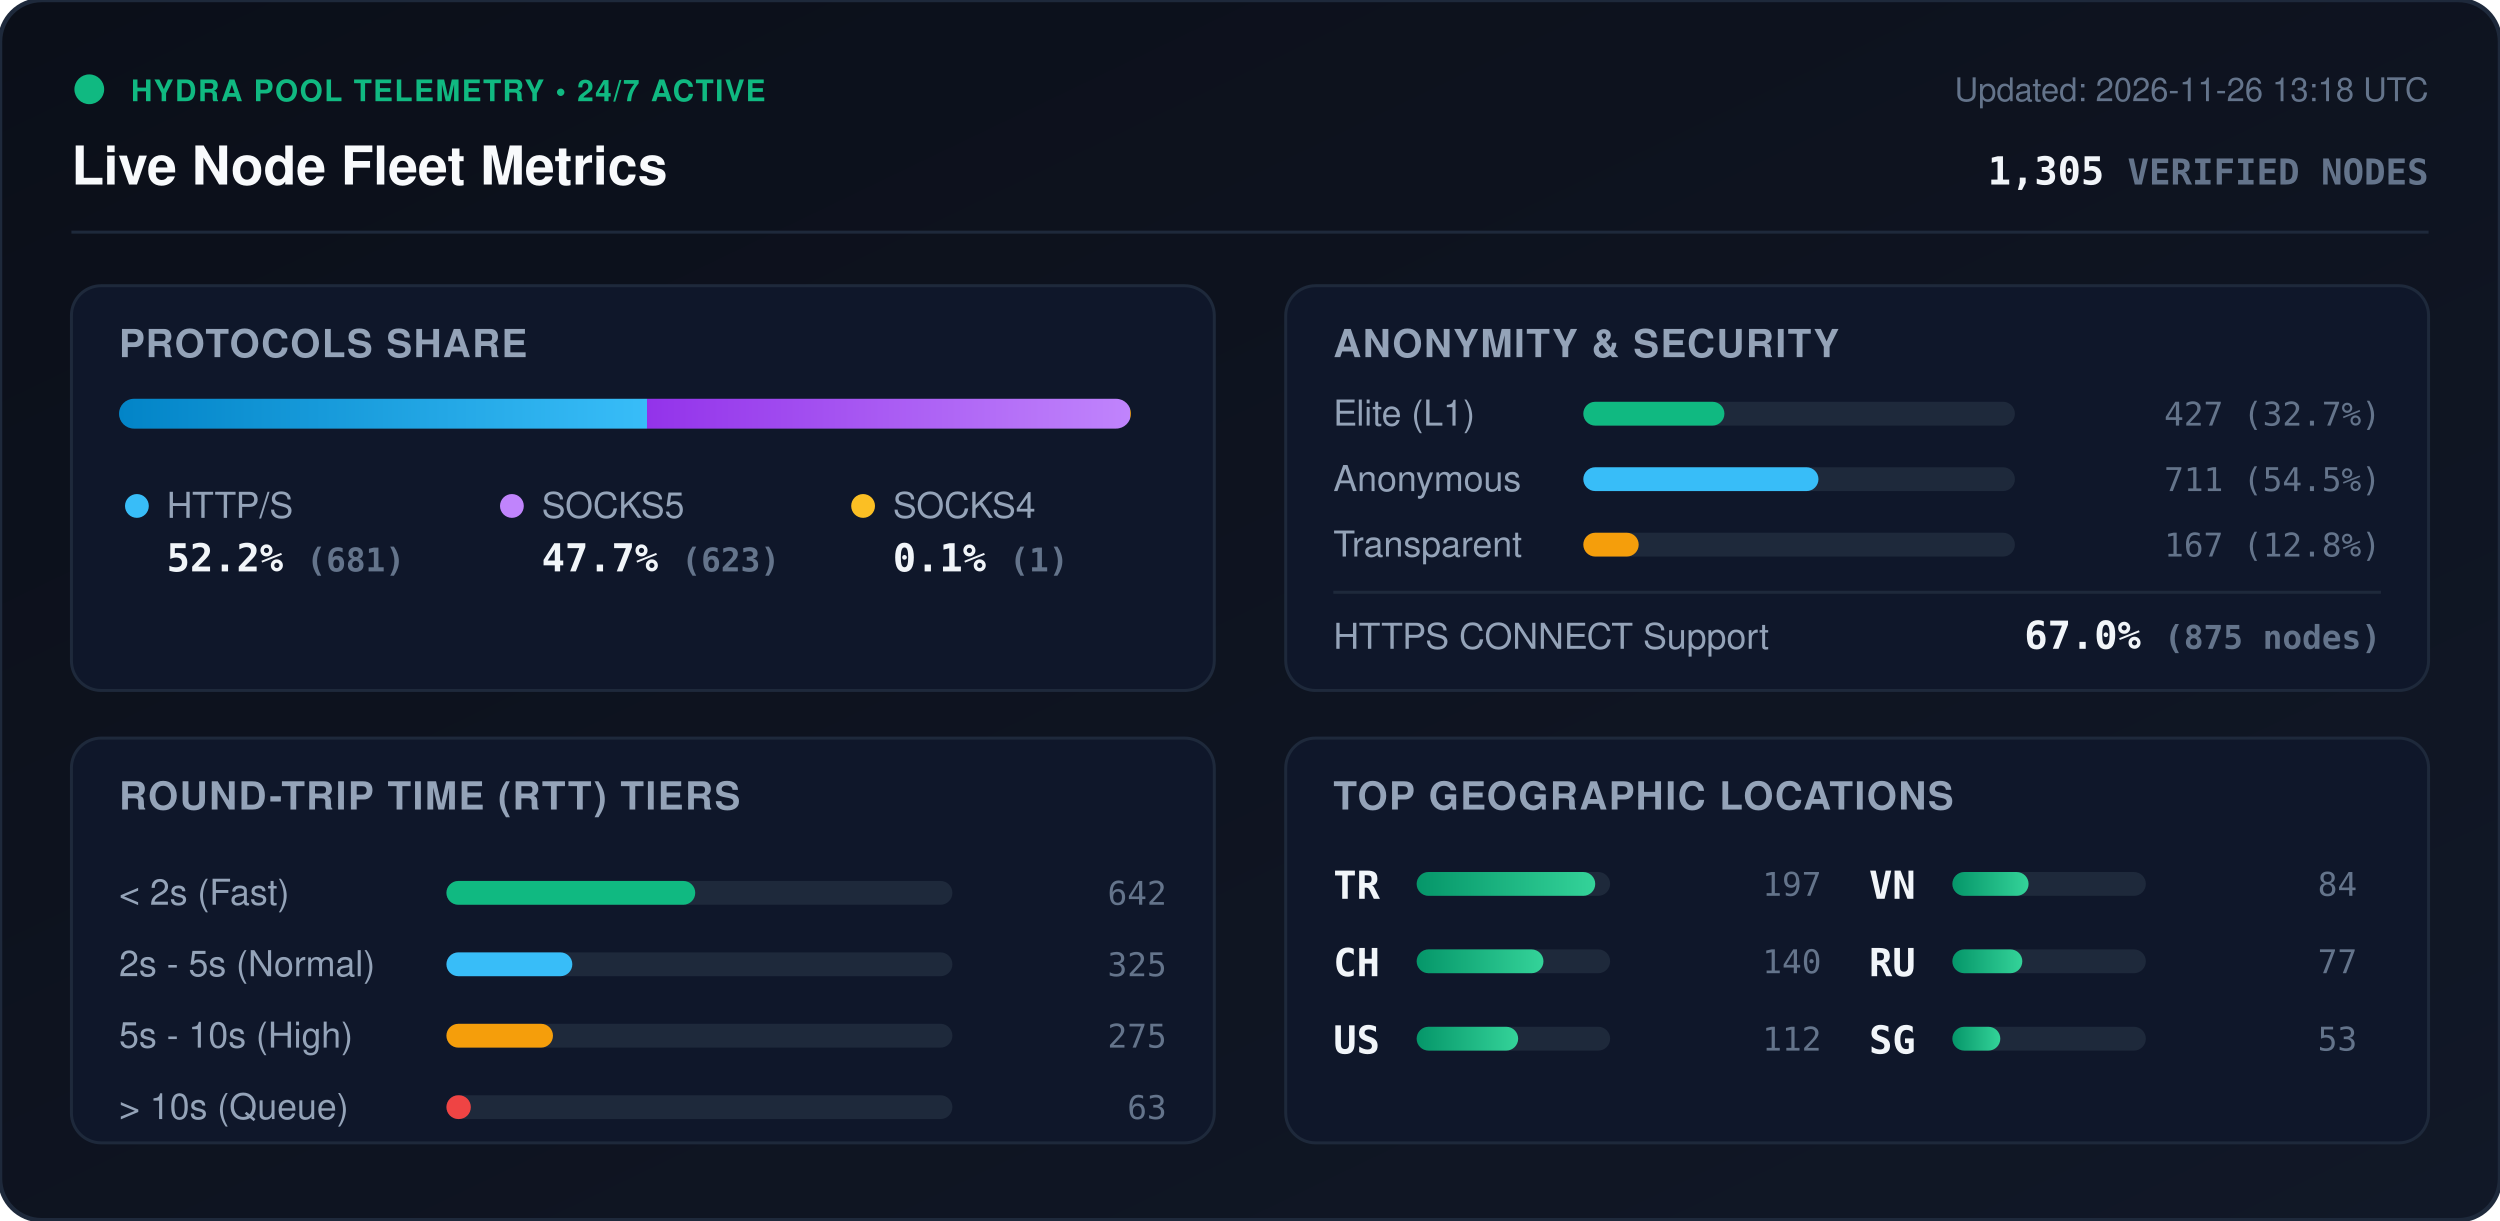
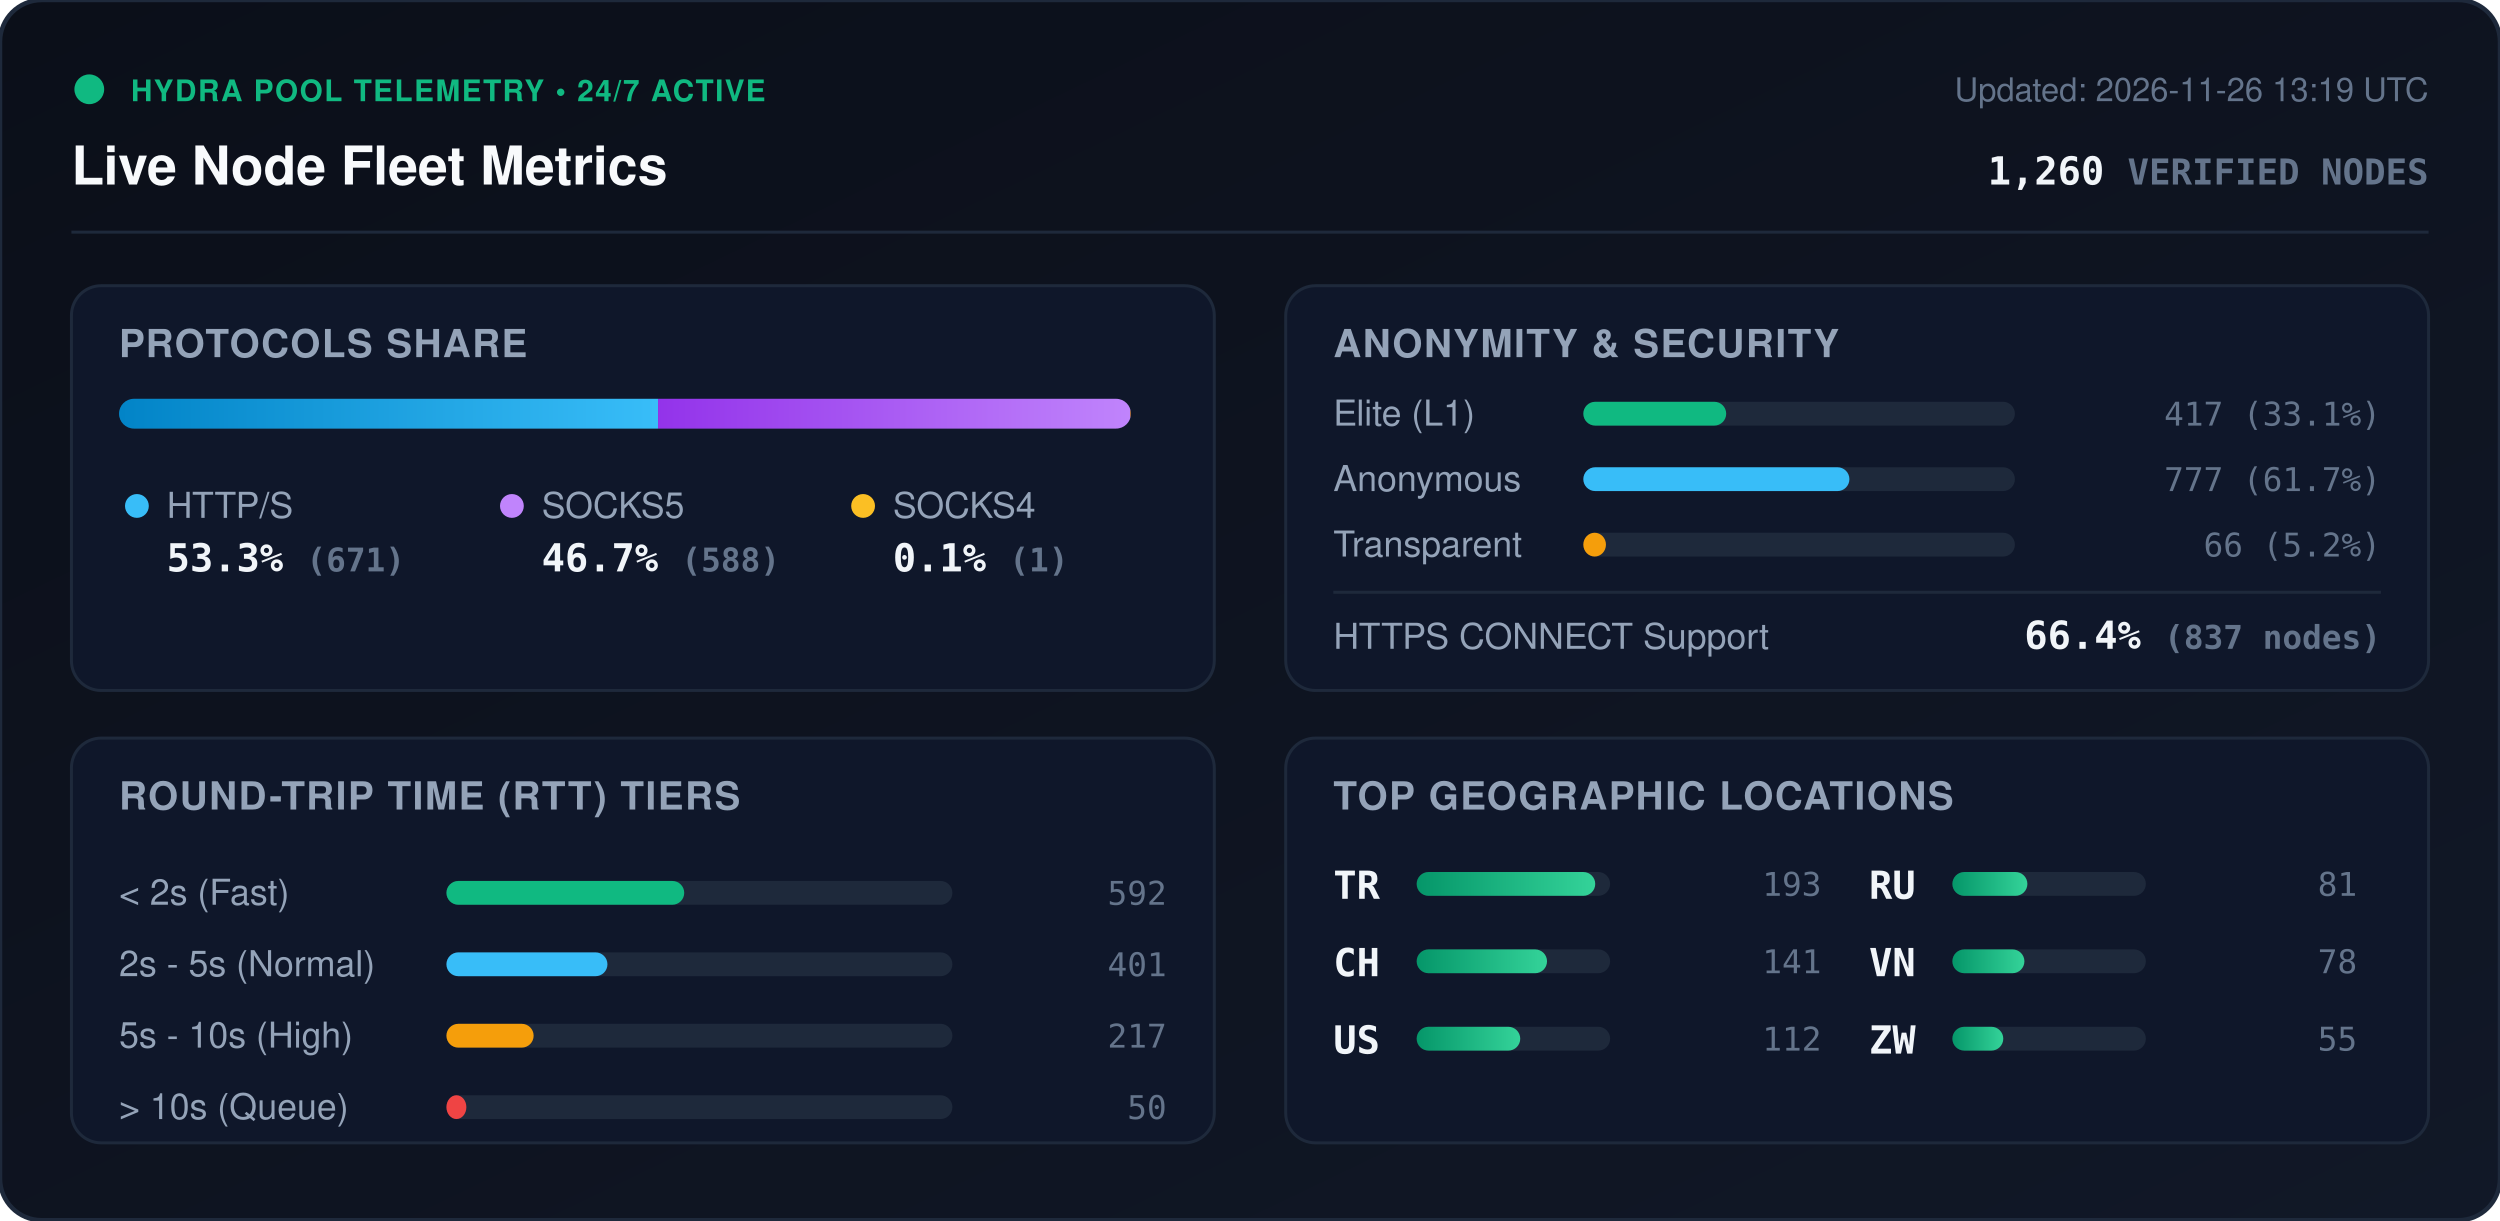
<svg xmlns="http://www.w3.org/2000/svg" viewBox="0 0 840 410" width="840" height="410" style="max-width: 100%; height: auto;">
  <defs>
    <linearGradient id="bg" x1="0%" y1="0%" x2="100%" y2="100%">
      <stop offset="0%" stop-color="#0b0f19" />
      <stop offset="100%" stop-color="#111827" />
    </linearGradient>
    <linearGradient id="bar-http" x1="0%" y1="0%" x2="100%" y2="0%">
      <stop offset="0%" stop-color="#0284c7" />
      <stop offset="100%" stop-color="#38bdf8" />
    </linearGradient>
    <linearGradient id="bar-socks5" x1="0%" y1="0%" x2="100%" y2="0%">
      <stop offset="0%" stop-color="#9333ea" />
      <stop offset="100%" stop-color="#c084fc" />
    </linearGradient>
    <linearGradient id="bar-socks4" x1="0%" y1="0%" x2="100%" y2="0%">
      <stop offset="0%" stop-color="#d97706" />
      <stop offset="100%" stop-color="#fbbf24" />
    </linearGradient>
    <linearGradient id="bar-green" x1="0%" y1="0%" x2="100%" y2="0%">
      <stop offset="0%" stop-color="#059669" />
      <stop offset="100%" stop-color="#34d399" />
    </linearGradient>
    <clipPath id="prog-track-clip">
      <rect width="340.0" height="10" rx="5" />
    </clipPath>
    <style>
      .title { font: 700 18px -apple-system, BlinkMacSystemFont, 'Segoe UI', Helvetica, Arial, sans-serif; fill: #f8fafc; }
      .sub { font: 500 11px -apple-system, BlinkMacSystemFont, 'Segoe UI', Helvetica, Arial, sans-serif; fill: #64748b; }
      .section-hdr { font: 600 13px -apple-system, BlinkMacSystemFont, 'Segoe UI', Helvetica, Arial, sans-serif; fill: #94a3b8; letter-spacing: 0.5px; }
      .metric-val { font: 700 13px -apple-system, BlinkMacSystemFont, 'Segoe UI', Helvetica, Arial, sans-serif; fill: #f1f5f9; }
      .metric-lbl { font: 500 12px -apple-system, BlinkMacSystemFont, 'Segoe UI', Helvetica, Arial, sans-serif; fill: #94a3b8; }
      .badge-txt { font: 700 10px -apple-system, BlinkMacSystemFont, 'Segoe UI', Helvetica, Arial, sans-serif; fill: #10b981; letter-spacing: 0.5px; }
      .mono { font-family: ui-monospace, SFMono-Regular, Menlo, Monaco, Consolas, monospace; }
      .pulse { animation: beacon 2s infinite ease-in-out; }
      @keyframes beacon { 0%, 100% { opacity: 1; } 50% { opacity: 0.35; } }
    </style>
  </defs>
  <rect width="840" height="410" rx="14" fill="url(#bg)" stroke="#1e293b" stroke-width="1.5" />
  <g transform="translate(24, 24)">
    <circle cx="6" cy="6" r="5" fill="#10b981" class="pulse" />
    <text x="20" y="10" class="badge-txt">HYDRA POOL TELEMETRY • 24/7 ACTIVE</text>
    <text x="0" y="38" class="title">Live Node Fleet Metrics</text>
-     <text x="792" y="10" text-anchor="end" class="sub">Updated: 2026-11-26 13:18 UTC</text>
-     <text x="792" y="38" text-anchor="end" class="metric-val mono" fill="#38bdf8">1,305 <tspan font-size="12" fill="#64748b">VERIFIED NODES</tspan>
+     <text x="792" y="10" text-anchor="end" class="sub">Updated: 2026-11-26 13:19 UTC</text>
+     <text x="792" y="38" text-anchor="end" class="metric-val mono" fill="#38bdf8">1,260 <tspan font-size="12" fill="#64748b">VERIFIED NODES</tspan>
    </text>
  </g>
  <line x1="24" y1="78" x2="816" y2="78" stroke="#1e293b" stroke-width="1" />
  <g transform="translate(24, 96)">
    <rect width="384" height="136" rx="10" fill="#0f172a" stroke="#1e293b" />
    <text x="16" y="24" class="section-hdr">PROTOCOLS SHARE</text>
    <g transform="translate(16, 38)">
      <rect width="340.0" height="10" rx="5" fill="#1e293b" />
      <g clip-path="url(#prog-track-clip)">
-         <rect x="0" width="177.4" height="10" fill="url(#bar-http)" />
-         <rect x="177.4" width="162.3" height="10" fill="url(#bar-socks5)" />
-         <rect x="339.7" width="0.3" height="10" fill="url(#bar-socks4)" />
+         <rect x="0" width="181.1" height="10" fill="url(#bar-http)" />
+         <rect x="181.1" width="158.7" height="10" fill="url(#bar-socks5)" />
+         <rect x="339.8" width="0.3" height="10" fill="url(#bar-socks4)" />
      </g>
    </g>
    <g transform="translate(16, 68)">
      <circle cx="6" cy="6" r="4" fill="#38bdf8" />
      <text x="16" y="10" class="metric-lbl">HTTP/S</text>
-       <text x="16" y="28" class="metric-val mono">52.2% <tspan font-size="11" fill="#64748b">(681)</tspan>
+       <text x="16" y="28" class="metric-val mono">53.3% <tspan font-size="11" fill="#64748b">(671)</tspan>
      </text>
      <circle cx="132" cy="6" r="4" fill="#c084fc" />
      <text x="142" y="10" class="metric-lbl">SOCKS5</text>
-       <text x="142" y="28" class="metric-val mono">47.7% <tspan font-size="11" fill="#64748b">(623)</tspan>
+       <text x="142" y="28" class="metric-val mono">46.7% <tspan font-size="11" fill="#64748b">(588)</tspan>
      </text>
      <circle cx="250" cy="6" r="4" fill="#fbbf24" />
      <text x="260" y="10" class="metric-lbl">SOCKS4</text>
      <text x="260" y="28" class="metric-val mono">0.1% <tspan font-size="11" fill="#64748b">(1)</tspan>
      </text>
    </g>
  </g>
  <g transform="translate(432, 96)">
    <rect width="384" height="136" rx="10" fill="#0f172a" stroke="#1e293b" />
    <text x="16" y="24" class="section-hdr">ANONYMITY &amp; SECURITY</text>
    <text x="16" y="47" class="metric-lbl">Elite (L1)</text>
    <rect x="100" y="39" width="145.0" height="8" rx="4" fill="#1e293b" />
-     <rect x="100" y="39" width="47.4" height="8" rx="4" fill="#10b981" />
-     <text x="368" y="47" text-anchor="end" class="mono sub" fill="#e2e8f0">427 (32.7%)</text>
+     <rect x="100" y="39" width="48.0" height="8" rx="4" fill="#10b981" />
+     <text x="368" y="47" text-anchor="end" class="mono sub" fill="#e2e8f0">417 (33.1%)</text>
    <text x="16" y="69" class="metric-lbl">Anonymous</text>
    <rect x="100" y="61" width="145.0" height="8" rx="4" fill="#1e293b" />
-     <rect x="100" y="61" width="79.0" height="8" rx="4" fill="#38bdf8" />
-     <text x="368" y="69" text-anchor="end" class="mono sub" fill="#e2e8f0">711 (54.5%)</text>
+     <rect x="100" y="61" width="89.4" height="8" rx="4" fill="#38bdf8" />
+     <text x="368" y="69" text-anchor="end" class="mono sub" fill="#e2e8f0">777 (61.7%)</text>
    <text x="16" y="91" class="metric-lbl">Transparent</text>
    <rect x="100" y="83" width="145.0" height="8" rx="4" fill="#1e293b" />
-     <rect x="100" y="83" width="18.6" height="8" rx="4" fill="#f59e0b" />
-     <text x="368" y="91" text-anchor="end" class="mono sub" fill="#e2e8f0">167 (12.8%)</text>
+     <rect x="100" y="83" width="7.6" height="8" rx="4" fill="#f59e0b" />
+     <text x="368" y="91" text-anchor="end" class="mono sub" fill="#e2e8f0">66 (5.2%)</text>
    <line x1="16" y1="103" x2="368" y2="103" stroke="#1e293b" stroke-width="1" />
    <text x="16" y="122" class="metric-lbl">HTTPS CONNECT Support</text>
-     <text x="368" y="122" text-anchor="end" class="metric-val mono" fill="#34d399">67.0% <tspan font-size="11" fill="#64748b">(875 nodes)</tspan>
+     <text x="368" y="122" text-anchor="end" class="metric-val mono" fill="#34d399">66.4% <tspan font-size="11" fill="#64748b">(837 nodes)</tspan>
    </text>
  </g>
  <g transform="translate(24, 248)">
    <rect width="384" height="136" rx="10" fill="#0f172a" stroke="#1e293b" />
    <text x="16" y="24" class="section-hdr">ROUND-TRIP TIME (RTT) TIERS</text>
    <g transform="translate(16, 42)">
      <text x="0" y="14" class="metric-lbl">&lt; 2s (Fast)</text>
      <rect x="110" y="6" width="170" height="8" rx="4" fill="#1e293b" />
-       <rect x="110" y="6" width="83.6" height="8" rx="4" fill="#10b981" />
-       <text x="352" y="14" text-anchor="end" class="mono sub">642</text>
+       <rect x="110" y="6" width="79.9" height="8" rx="4" fill="#10b981" />
+       <text x="352" y="14" text-anchor="end" class="mono sub">592</text>
      <text x="0" y="38" class="metric-lbl">2s - 5s (Normal)</text>
      <rect x="110" y="30" width="170" height="8" rx="4" fill="#1e293b" />
-       <rect x="110" y="30" width="42.3" height="8" rx="4" fill="#38bdf8" />
-       <text x="352" y="38" text-anchor="end" class="mono sub">325</text>
+       <rect x="110" y="30" width="54.1" height="8" rx="4" fill="#38bdf8" />
+       <text x="352" y="38" text-anchor="end" class="mono sub">401</text>
      <text x="0" y="62" class="metric-lbl">5s - 10s (High)</text>
      <rect x="110" y="54" width="170" height="8" rx="4" fill="#1e293b" />
-       <rect x="110" y="54" width="35.8" height="8" rx="4" fill="#f59e0b" />
-       <text x="352" y="62" text-anchor="end" class="mono sub">275</text>
+       <rect x="110" y="54" width="29.3" height="8" rx="4" fill="#f59e0b" />
+       <text x="352" y="62" text-anchor="end" class="mono sub">217</text>
      <text x="0" y="86" class="metric-lbl">&gt; 10s (Queue)</text>
      <rect x="110" y="78" width="170" height="8" rx="4" fill="#1e293b" />
-       <rect x="110" y="78" width="8.2" height="8" rx="4" fill="#ef4444" />
-       <text x="352" y="86" text-anchor="end" class="mono sub">63</text>
+       <rect x="110" y="78" width="6.7" height="8" rx="4" fill="#ef4444" />
+       <text x="352" y="86" text-anchor="end" class="mono sub">50</text>
    </g>
  </g>
  <g transform="translate(432, 248)">
    <rect width="384" height="136" rx="10" fill="#0f172a" stroke="#1e293b" />
    <text x="16" y="24" class="section-hdr">TOP GEOGRAPHIC LOCATIONS</text>
    <g transform="translate(16, 42)">
      <g transform="translate(0, 0)">
        <text x="0" y="12" class="mono metric-val" font-size="12">TR</text>
        <rect x="28" y="3" width="65" height="8" rx="4" fill="#1e293b" />
        <rect x="28" y="3" width="60.0" height="8" rx="4" fill="url(#bar-green)" />
-         <text x="164" y="11" text-anchor="end" class="mono sub">197</text>
+         <text x="164" y="11" text-anchor="end" class="mono sub">193</text>
      </g>
      <g transform="translate(0, 26)">
        <text x="0" y="12" class="mono metric-val" font-size="12">CH</text>
        <rect x="28" y="3" width="65" height="8" rx="4" fill="#1e293b" />
-         <rect x="28" y="3" width="42.6" height="8" rx="4" fill="url(#bar-green)" />
-         <text x="164" y="11" text-anchor="end" class="mono sub">140</text>
+         <rect x="28" y="3" width="43.8" height="8" rx="4" fill="url(#bar-green)" />
+         <text x="164" y="11" text-anchor="end" class="mono sub">141</text>
      </g>
      <g transform="translate(0, 52)">
        <text x="0" y="12" class="mono metric-val" font-size="12">US</text>
        <rect x="28" y="3" width="65" height="8" rx="4" fill="#1e293b" />
-         <rect x="28" y="3" width="34.1" height="8" rx="4" fill="url(#bar-green)" />
+         <rect x="28" y="3" width="34.8" height="8" rx="4" fill="url(#bar-green)" />
        <text x="164" y="11" text-anchor="end" class="mono sub">112</text>
      </g>
      <g transform="translate(180, 0)">
+         <text x="0" y="12" class="mono metric-val" font-size="12">RU</text>
+         <rect x="28" y="3" width="65" height="8" rx="4" fill="#1e293b" />
+         <rect x="28" y="3" width="25.2" height="8" rx="4" fill="url(#bar-green)" />
+         <text x="164" y="11" text-anchor="end" class="mono sub">81</text>
+       </g>
+       <g transform="translate(180, 26)">
        <text x="0" y="12" class="mono metric-val" font-size="12">VN</text>
        <rect x="28" y="3" width="65" height="8" rx="4" fill="#1e293b" />
-         <rect x="28" y="3" width="25.6" height="8" rx="4" fill="url(#bar-green)" />
-         <text x="164" y="11" text-anchor="end" class="mono sub">84</text>
-       </g>
-       <g transform="translate(180, 26)">
-         <text x="0" y="12" class="mono metric-val" font-size="12">RU</text>
-         <rect x="28" y="3" width="65" height="8" rx="4" fill="#1e293b" />
-         <rect x="28" y="3" width="23.5" height="8" rx="4" fill="url(#bar-green)" />
-         <text x="164" y="11" text-anchor="end" class="mono sub">77</text>
+         <rect x="28" y="3" width="24.2" height="8" rx="4" fill="url(#bar-green)" />
+         <text x="164" y="11" text-anchor="end" class="mono sub">78</text>
      </g>
      <g transform="translate(180, 52)">
-         <text x="0" y="12" class="mono metric-val" font-size="12">SG</text>
+         <text x="0" y="12" class="mono metric-val" font-size="12">ZW</text>
        <rect x="28" y="3" width="65" height="8" rx="4" fill="#1e293b" />
-         <rect x="28" y="3" width="16.1" height="8" rx="4" fill="url(#bar-green)" />
-         <text x="164" y="11" text-anchor="end" class="mono sub">53</text>
+         <rect x="28" y="3" width="17.1" height="8" rx="4" fill="url(#bar-green)" />
+         <text x="164" y="11" text-anchor="end" class="mono sub">55</text>
      </g>
    </g>
  </g>
</svg>
